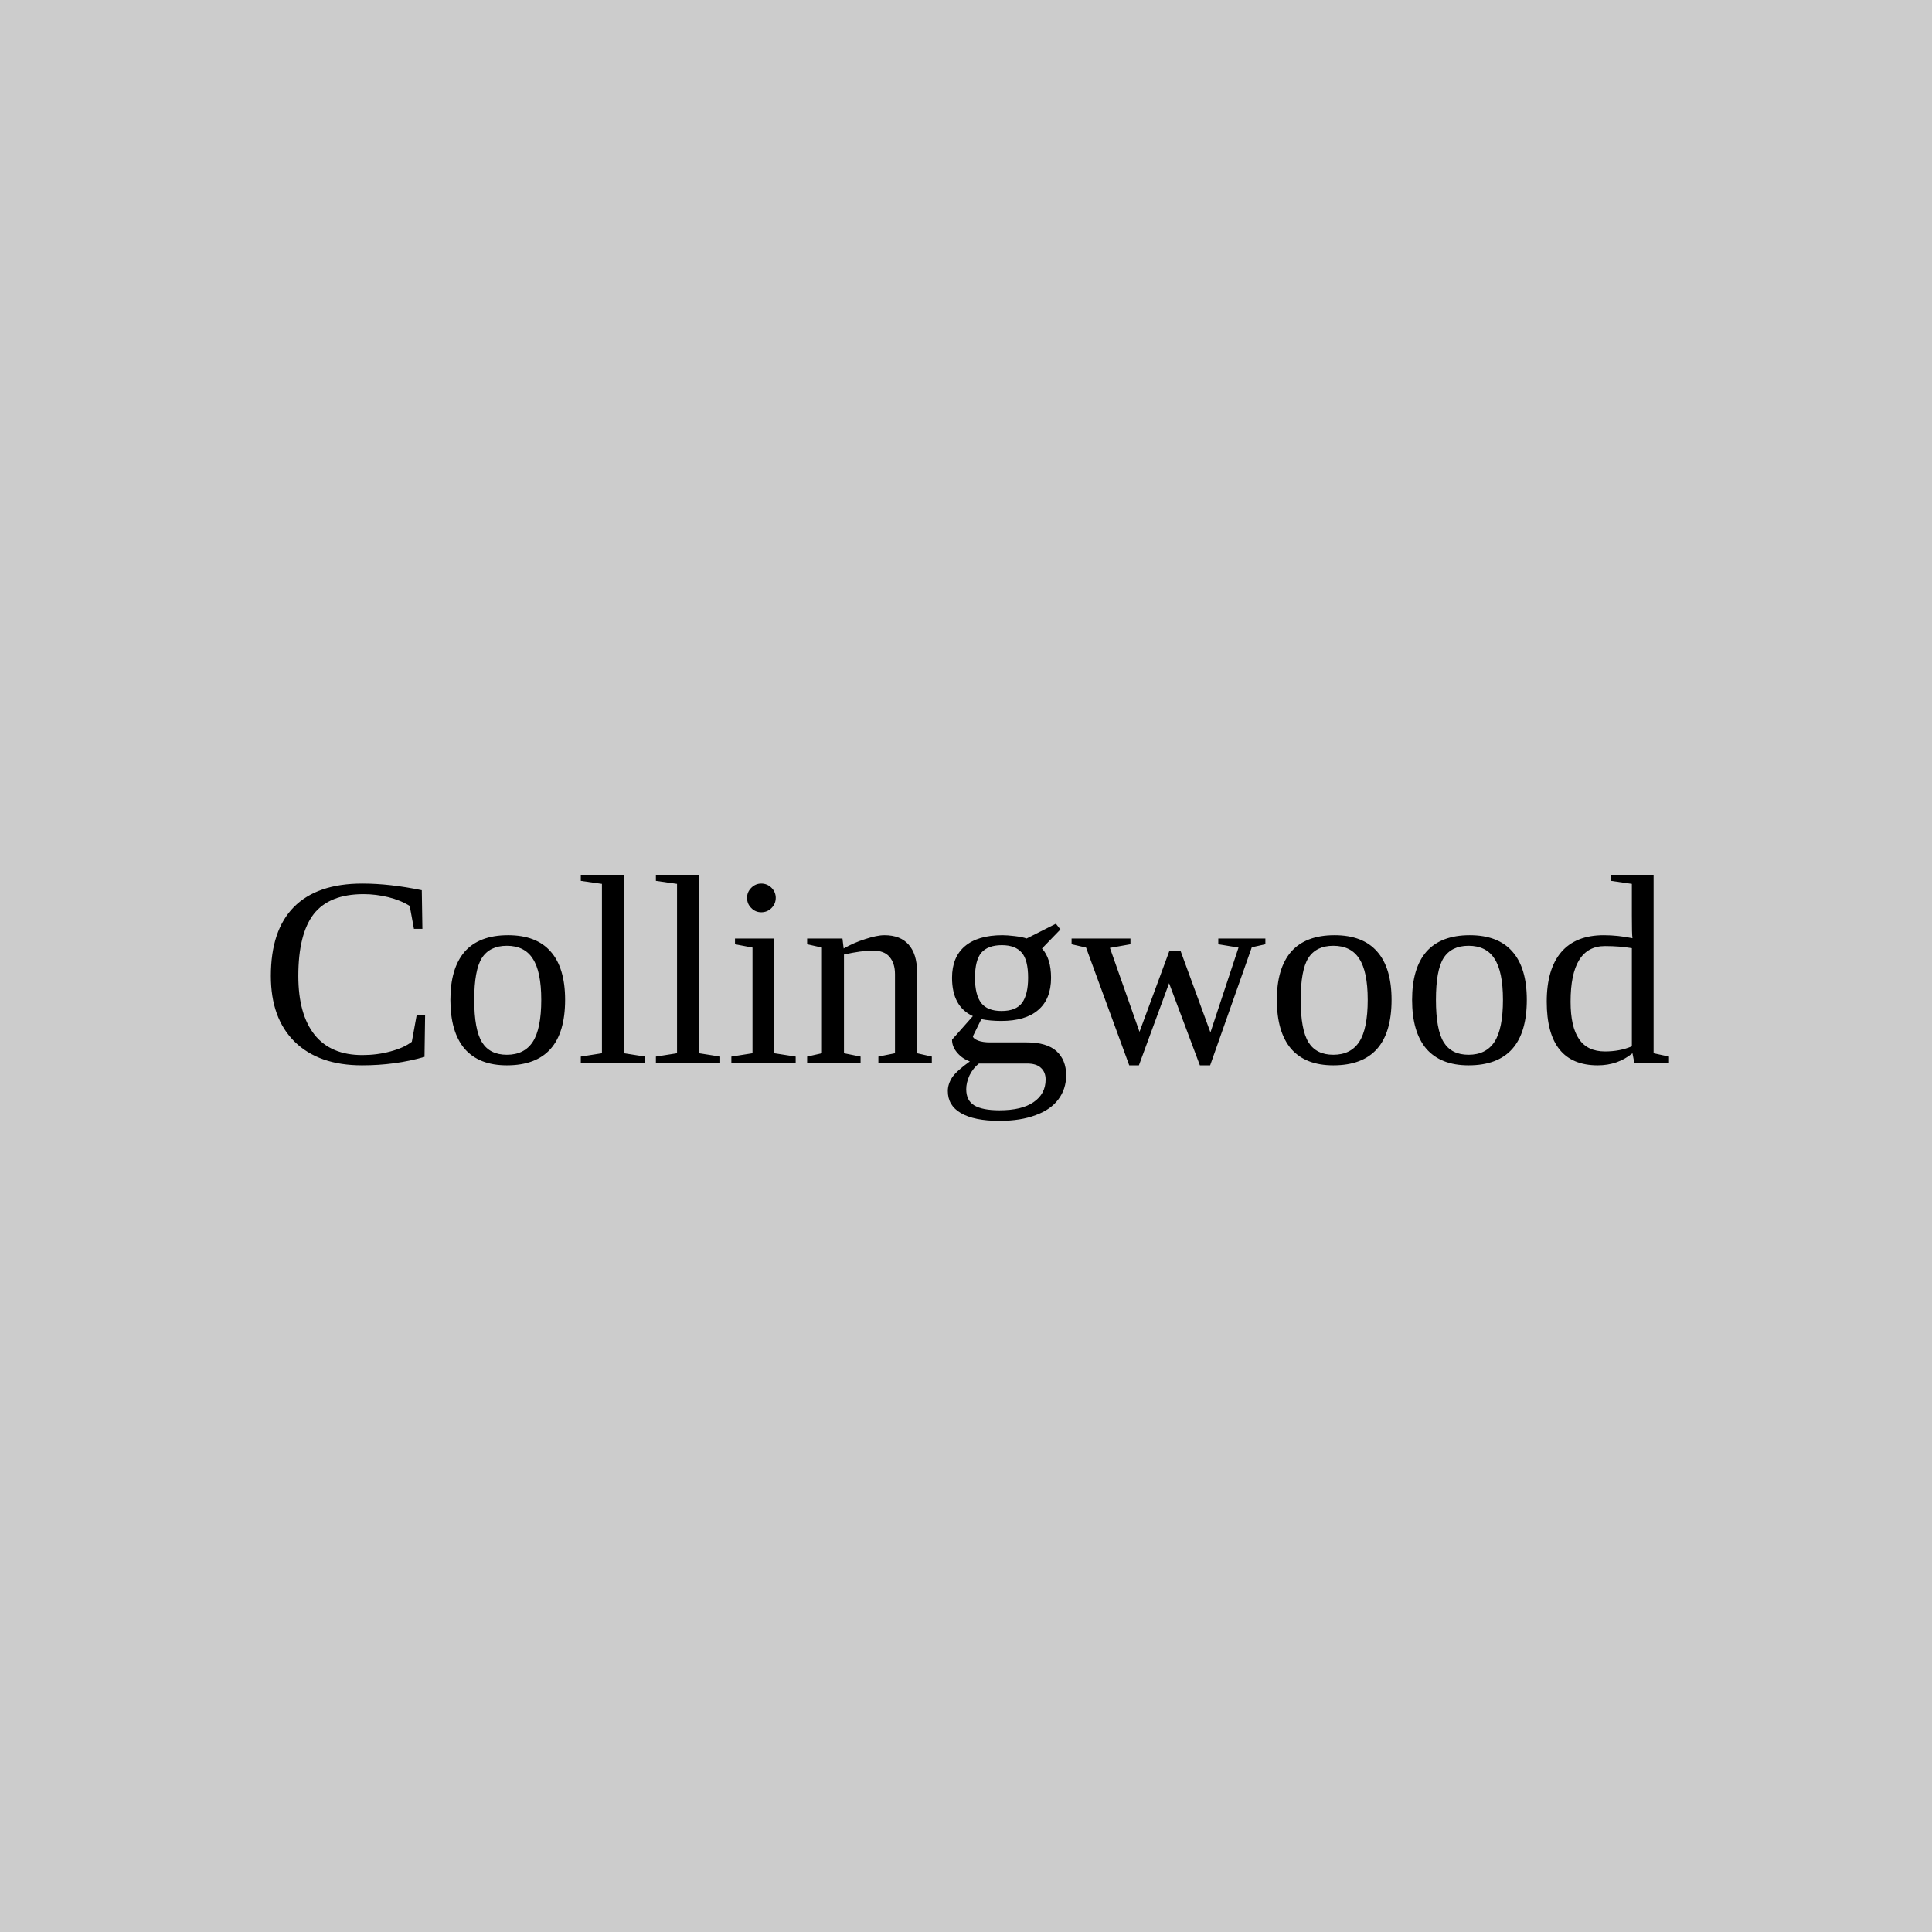
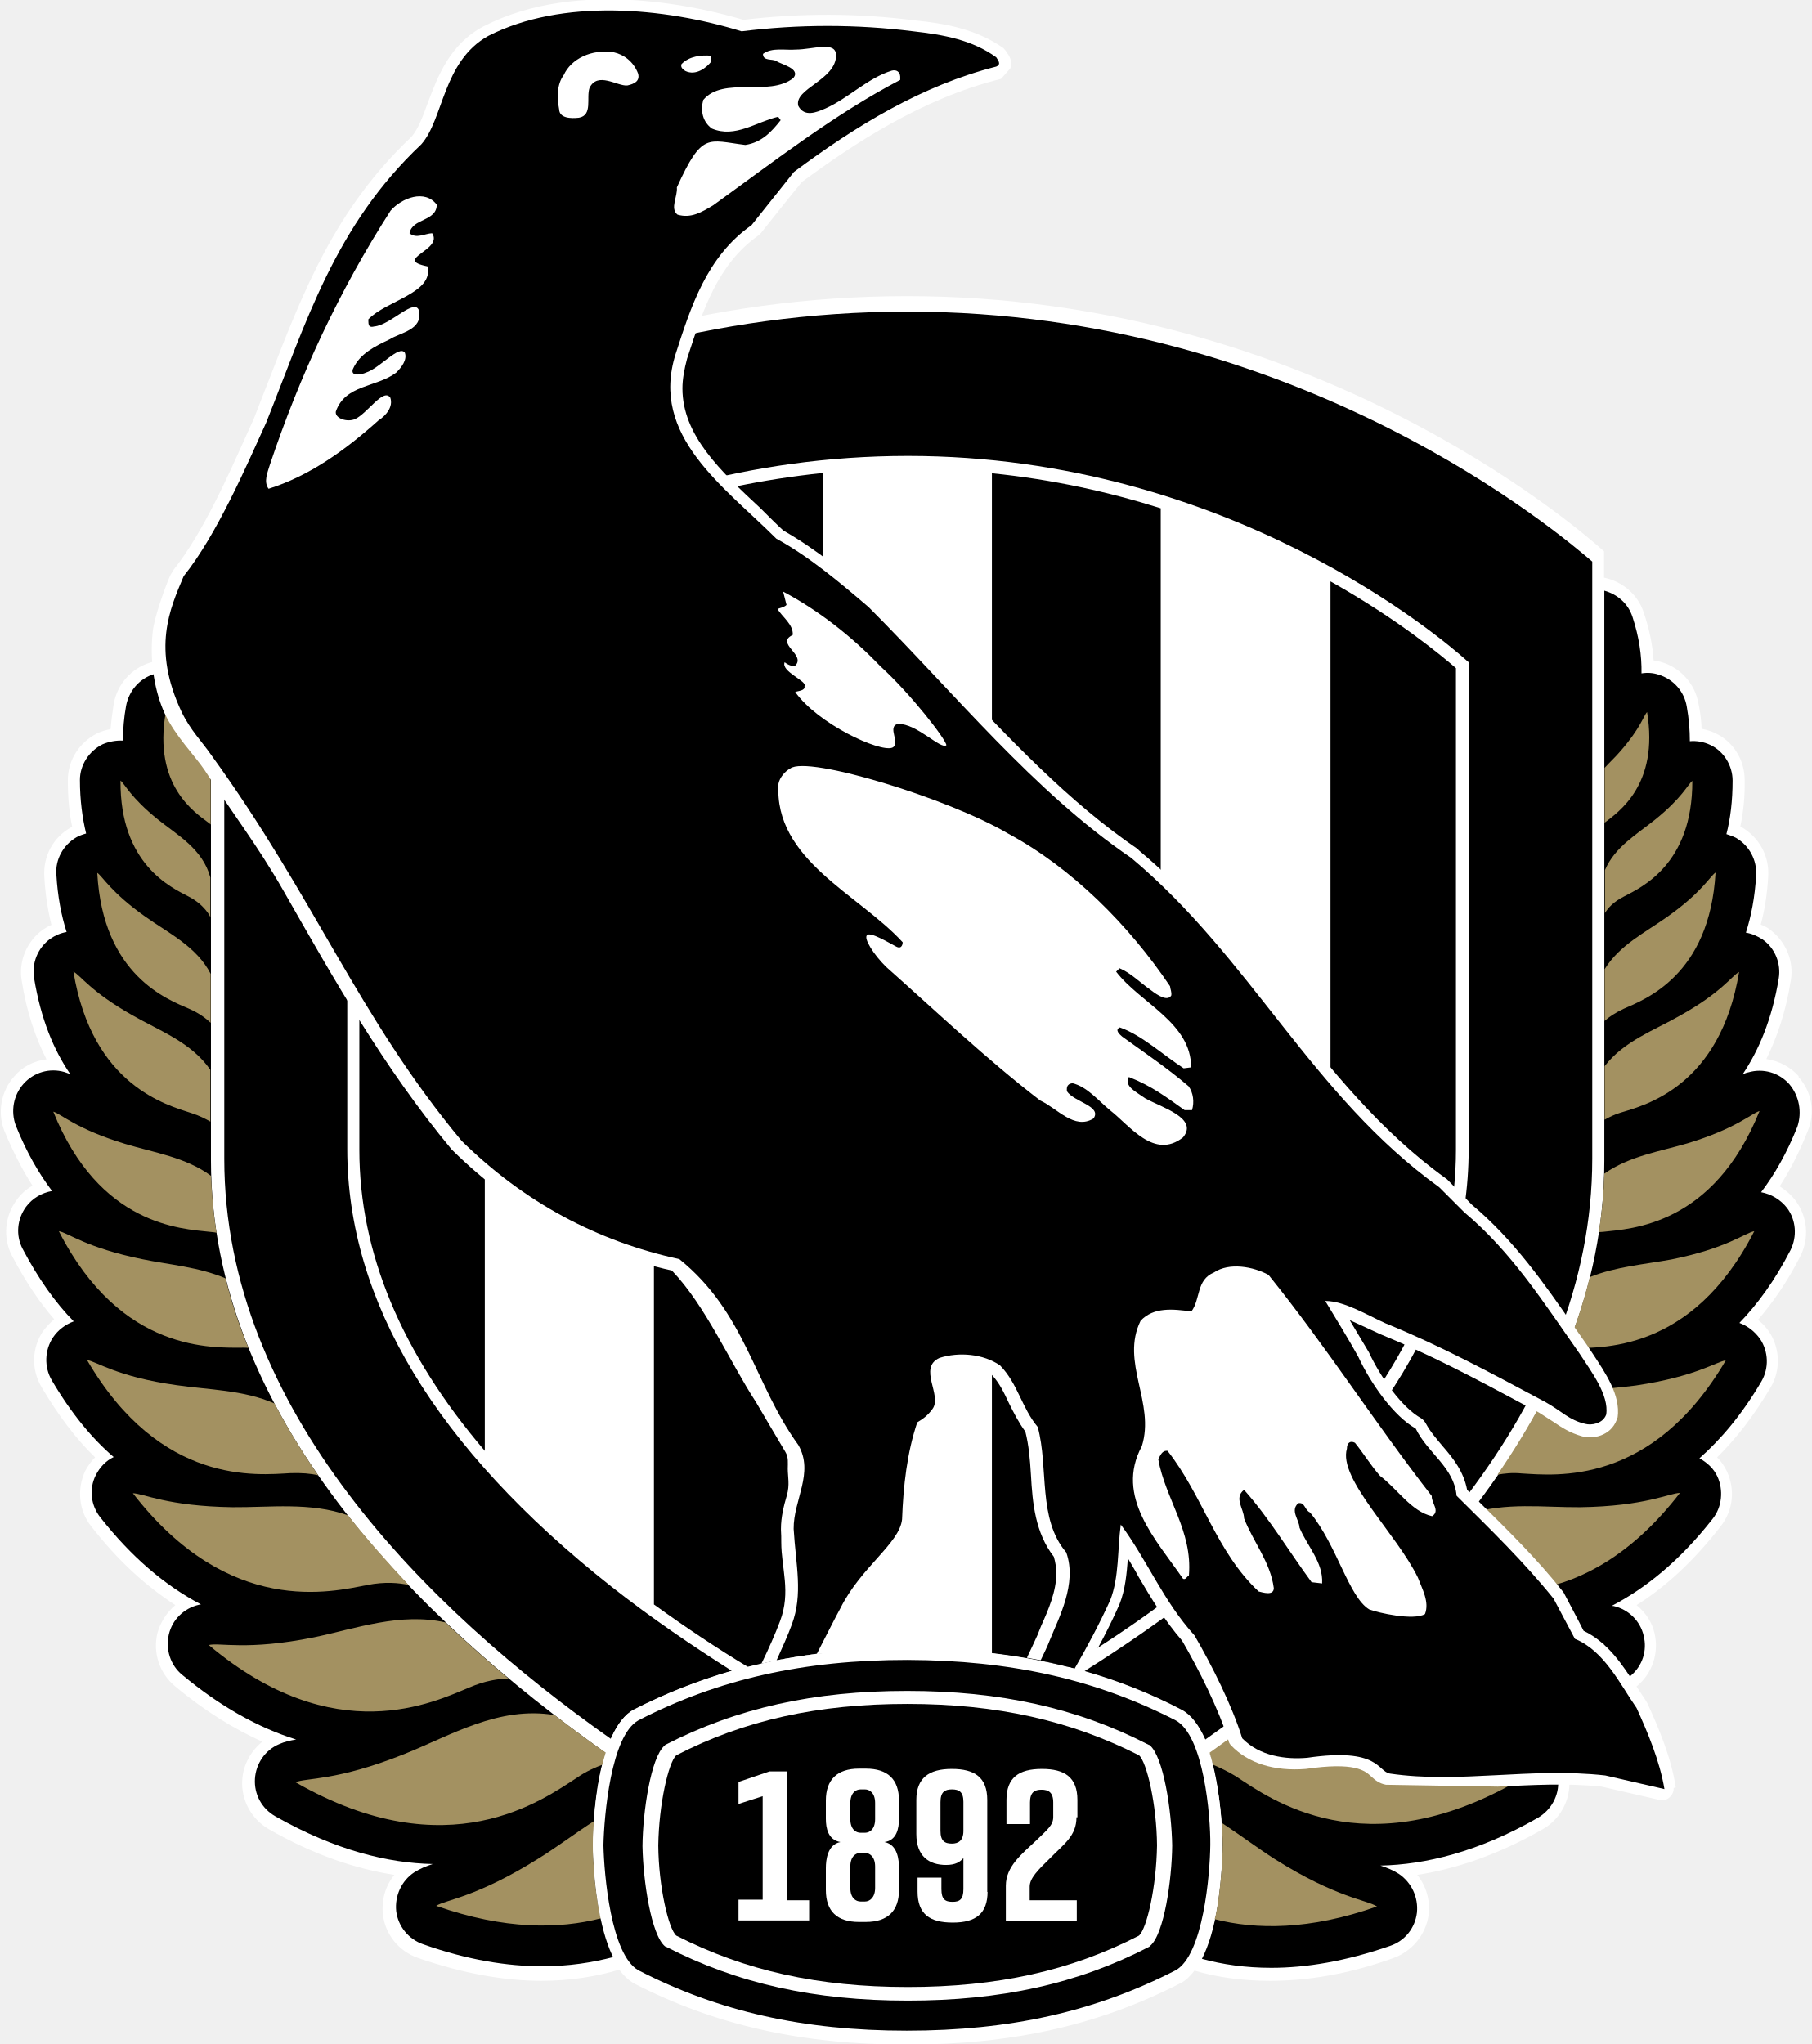
- <svg xmlns="http://www.w3.org/2000/svg" viewBox="0 0 100 100">
-   <rect width="100" height="100" fill="#ccc" />
-   <text x="50" y="55" font-size="14" text-anchor="middle" fill="#000">Collingwood</text>
+ <svg xmlns="http://www.w3.org/2000/svg" version="1.1" id="Layer_1" x="0px" y="0px" viewBox="0 0 584.8 659.9" style="enable-background:new 0 0 584.8 659.9;" xml:space="preserve">
+   <style type="text/css">
+ 	.st0{fill:#FFFFFF;}
+ 	.st1{fill:#A39161;}
+ </style>
+   <g>
+     <path class="st0" d="M580.6,347.4c-2.7-3-6.4-4.9-10.4-5.5c3.4-6.9,6.3-15.2,7.9-25.4c1.1-6.3-1.7-12.7-6.9-16.5   c-0.9-0.7-1.8-1.1-2.8-1.5c1.3-4.9,2.1-10,2.4-15.6c0.4-6.5-2.9-12.5-8.5-15.8c-0.1-0.1-0.4-0.1-0.5-0.3c1-4.7,1.5-9.6,1.4-15   c0-6.5-3.7-12.4-9.5-15.1c-1.4-0.7-2.9-1.1-4.4-1.4c-0.1-2.6-0.4-5.3-1-8.1c-1.1-6.3-5.6-11.5-11.8-13.4c-1-0.3-1.8-0.4-2.7-0.6   c-0.3-4.9-1.4-10.2-3.2-15.5c-1.9-5.8-6.9-10-12.8-11.2v-8.5c-9.8-8.8-95.5-82.4-225-82.4c-130.4,0-214.5,72.7-224.9,82.4v8.4   c-6.3,1-11.7,5.4-13.6,11.4c-1.8,5.4-2.7,10.6-3.1,15.5c-1,0.1-1.8,0.3-2.7,0.6c-6.2,1.9-10.7,7.1-11.8,13.4   c-0.4,2.7-0.8,5.5-1,8.1c-1.5,0.3-3,0.7-4.4,1.4c-5.7,2.9-9.4,8.6-9.4,15.1c0,5.3,0.4,10.3,1.4,15c-0.1,0.1-0.4,0.1-0.5,0.3   c-5.7,3.2-8.9,9.3-8.5,15.8c0.3,5.5,1.1,10.7,2.3,15.6c-1,0.4-1.9,1-2.7,1.5c-5.2,3.7-8,10.2-6.9,16.5c1.6,10.2,4.5,18.5,8,25.4   c-4,0.5-7.7,2.3-10.4,5.5c-4.3,4.8-5.5,11.7-3.2,17.6c2.8,6.7,5.8,12.6,9.1,17.7c-2,1.1-3.8,2.7-5.2,4.7   c-3.8,5.2-4.4,12.1-1.5,17.8c4.3,8.2,8.8,15,13.7,20.6c-1.3,1.1-2.6,2.5-3.7,4c-3.6,5.4-3.7,12.4-0.4,17.9   c5.5,9.3,11.2,16.8,17.3,22.7c-1.2,1.2-2.3,2.7-3.2,4.4c-2.7,5.8-2.1,12.8,1.9,17.8c8.9,11.5,18.1,19.6,27.2,25.5   c-2.8,2.4-4.8,5.5-5.8,9.1c-1.5,6.3,0.7,12.9,5.6,17c9.9,8.3,19.4,14,28.3,18c-3.7,3-6.2,7.4-6.5,12.4c-0.4,6.4,2.9,12.5,8.5,15.8   c14.8,8.5,28.4,12.9,40.6,14.8c-2.9,3.6-4.2,8.1-3.7,12.8c0.8,6.5,5.1,11.8,11.3,14c15,5.2,28.3,7.4,39.9,7.4   c9.3,0,17.7-1.4,25.1-3.6c1.4,1.9,2.9,3.3,4.5,4.3c26.3,13.6,54.3,19.9,88.4,19.9c34,0,62-6.3,88.4-19.9c1.6-0.8,3-2.2,4.4-4   c7.1,2.1,15.2,3.3,24.4,3.3c11.7,0,25-2,39.9-7.4c6-2.2,10.4-7.5,11.3-14c0.5-4.7-0.8-9.2-3.7-12.8c12.2-1.9,25.8-6.3,40.6-14.8   c5.6-3.2,8.9-9.4,8.5-15.8c-0.3-4.9-2.6-9.3-6.4-12.4c9.1-4,18.5-9.7,28.3-18c4.9-4.1,7.1-10.7,5.6-17c-0.8-3.6-2.9-6.7-5.8-9.1   c9.1-5.7,18.3-14,27.2-25.5c4-5.1,4.7-11.9,1.9-17.8c-0.8-1.7-1.9-3.2-3.1-4.4c6-5.9,11.8-13.3,17.3-22.6c3.3-5.6,3-12.5-0.4-17.8   c-1-1.5-2.3-2.9-3.7-4c4.8-5.6,9.5-12.3,13.7-20.6c2.9-5.8,2.3-12.6-1.5-17.8c-1.4-1.9-3.2-3.4-5.2-4.7c3.3-5.1,6.3-10.9,9-17.7   c2.6-6.1,1.4-12.8-2.9-17.6L580.6,347.4z" />
+     <path class="st0" d="M194,572.9c-0.4,1.2-0.8,2.6-1.1,4C193.4,575.5,193.6,574.3,194,572.9z M194.5,570c-0.2,0.6-0.4,1.3-0.4,2.1   C194.3,571.3,194.5,570.7,194.5,570z M194.3,618.9c-0.4-1.4-0.9-2.7-1.3-4.3C193.4,616.2,193.9,617.5,194.3,618.9L194.3,618.9z    M196.7,628.9c0.2,0.4,0.4,0.9,0.4,1.3C196.9,629.7,196.9,629.3,196.7,628.9L196.7,628.9z M194.1,620.3c0.2,0.9,0.6,1.8,1.1,2.6   C194.8,622.1,194.3,621.1,194.1,620.3z M195.1,624.3c0.4,1,0.8,1.9,1.5,2.9C195.9,626.2,195.5,625.2,195.1,624.3z M392.1,571.9   c-0.2-0.6-0.5-1.3-0.5-1.9C391.8,570.7,391.8,571.3,392.1,571.9L392.1,571.9z M393.4,576.9c-0.4-1.4-0.6-2.6-1.1-4   C392.7,574.3,392.9,575.5,393.4,576.9z M392.2,618.9c0.4-1.4,0.8-2.7,1.3-4.3C393,616.2,392.6,617.5,392.2,618.9z M388.9,630.4   c0.2-0.4,0.4-1.1,0.6-1.5C389.3,629.6,389.1,630,388.9,630.4z M390,627.1c0.4-1,1.1-1.9,1.5-2.9C391,625.2,390.6,626.2,390,627.1z    M391.4,622.9c0.4-0.8,0.6-1.6,1-2.6C392,621.1,391.5,622.1,391.4,622.9L391.4,622.9z" />
+     <g>
+       <path d="M191.3,595.8c0-0.4,0.1-9.2,1.6-18.9c0.7-4.3,1.5-7.8,2.6-11C134.7,522.8,68.1,457,68.1,374.6V190.3    c-4.5,1-8.4,4.1-9.9,8.7c-2.1,6.3-3,12.5-2.9,18.2c-1.8-0.3-3.7-0.1-5.5,0.4c-4.7,1.4-8.2,5.4-9.1,10.3c-0.7,3.8-1,7.7-1,11.2    c-2.2-0.1-4.5,0.3-6.6,1.2c-4.4,2.2-7.3,6.7-7.3,11.5c0,6.6,0.8,12.3,2,17.3c-1.1,0.3-2.2,0.7-3.1,1.2c-4.3,2.5-6.9,7.2-6.5,12.1    c0.4,7,1.6,13.2,3.3,18.5c-1.9,0.3-3.7,1.1-5.3,2.2c-4,2.9-6,7.8-5.2,12.7c2.2,13.3,6.4,23.3,11.7,31c-0.6-0.3-1.2-0.4-1.9-0.7    c-4.8-1.4-9.9,0.1-13.2,3.8c-3.3,3.7-4.2,8.9-2.5,13.5c3.4,8.5,7.4,15.4,11.7,21.1c-3.3,0.6-6.3,2.3-8.4,5.1    c-2.9,4-3.4,9.2-1.1,13.6c5.1,9.7,10.6,17.4,16.5,23.4c-2.7,1-5.1,2.8-6.7,5.2c-2.7,4.1-2.9,9.5-0.4,13.8    c6.3,10.7,13,18.8,20,24.8c-2.5,1.2-4.5,3.3-5.8,5.9c-2.2,4.4-1.6,9.7,1.5,13.6c9.9,12.6,20.7,21.9,32.5,28.1    c-0.3,0-0.4,0-0.7,0.1c-4.8,1.1-8.6,4.8-9.7,9.6s0.5,9.9,4.3,13c12,10,24.3,17,36.8,20.9c-1.9,0.3-3.7,0.7-5.5,1.5    c-4.5,1.9-7.5,6.3-7.8,11.2c-0.3,5,2.2,9.6,6.6,12.1c19.4,11,36.4,15.1,50.8,15.4c-2.2,0.7-4.1,1.5-6,2.7    c-4.1,2.7-6.3,7.6-5.8,12.5c0.6,4.9,4,9.1,8.7,10.7c14.4,5.1,27.3,7.1,38.4,7.1c8.7,0,16.2-1.2,23.1-3c-2.1-4.3-3.7-9.9-5-17    C191.4,605.1,191.4,596.3,191.3,595.8L191.3,595.8z M577.6,350c-3.3-3.7-8.4-5.2-13.2-3.8c-0.7,0.1-1.3,0.4-1.9,0.7    c5.2-7.7,9.5-17.7,11.7-31c0.8-4.8-1.2-9.8-5.2-12.6c-1.7-1.1-3.5-1.9-5.4-2.2c1.7-5.3,2.9-11.4,3.3-18.5    c0.3-4.9-2.2-9.6-6.5-12.1c-1-0.5-2.1-0.9-3.1-1.2c1.3-5,2-10.7,2-17.3c0-4.9-2.9-9.5-7.2-11.5c-2.1-1-4.4-1.4-6.6-1.2    c0-3.6-0.3-7.3-1-11.2c-0.8-4.8-4.2-8.8-9.1-10.3c-1.8-0.6-3.7-0.7-5.5-0.4c0.1-5.8-0.8-11.8-2.9-18.2c-1.4-4.3-4.8-7.3-9.1-8.5    v184.1c0,82.5-66.6,148.4-127.5,191.5c1,3.2,1.9,6.9,2.6,11c1.7,9.7,1.7,18.5,1.7,18.9c0,0.4-0.1,9.2-1.6,18.9    c-1.2,7.3-2.9,13-5.1,17.3c6.6,1.8,14,2.9,22.4,2.9c11.2,0,24-2.1,38.4-7.1c4.7-1.6,8-5.7,8.6-10.7c0.5-4.9-1.7-9.7-5.8-12.5    c-1.9-1.2-3.8-2-6-2.7c14.5-0.3,31.6-4.4,50.8-15.4c4.3-2.5,6.9-7.1,6.6-12.1s-3.3-9.3-8-11.3c-1.9-0.8-3.7-1.3-5.6-1.5    c11.4-3.6,23.9-10,36.9-20.9c3.9-3.2,5.5-8.2,4.3-13c-1.1-4.8-4.9-8.5-9.7-9.6c-0.1,0-0.4,0-0.5-0.1c10.7-5.6,21.8-14.4,32.5-28.1    c3-3.8,3.5-9.2,1.5-13.6c-1.2-2.6-3.3-4.5-5.8-5.9c7-6.2,13.7-14.1,20-24.8c2.5-4.3,2.3-9.6-0.4-13.7c-1.7-2.4-4-4.2-6.7-5.2    c5.8-6,11.4-13.6,16.5-23.5c2.2-4.4,1.8-9.7-1.1-13.6c-2.1-2.7-5.1-4.5-8.4-5.1c4.3-5.6,8.3-12.6,11.7-21.1    C581.8,359,580.8,353.8,577.6,350L577.6,350z" />
+     </g>
+     <g>
+       <path class="st1" d="M151.5,544.8c5.1-2.2,9.3-2.8,12.6-2.9c-6.8-5.8-13.7-11.8-20.3-18.1c-14.5-3.3-29,2-42.4,4.8    c-21.7,4.4-30.6,1.6-34,2.5C108.2,565.4,140.3,549.4,151.5,544.8L151.5,544.8z M118.6,511.7c5.6-1.1,10.2-0.7,13.3,0    c-6.8-7.3-13.4-14.7-19.6-22.5c-12.1-4.3-25.3-2.5-37.2-2.6c-21.1-0.3-29-4.5-32.2-4.5C74,522.3,107.2,513.9,118.6,511.7    L118.6,511.7z M93.8,475.6c3.6-0.1,6.4,0.1,8.9,0.7c-5.2-7.6-9.9-15.2-14.1-23.2c-10-4.4-21.4-4.4-31.6-5.9    c-19.3-2.7-25.9-7.7-28.9-8.1C51.8,479.7,83,476.2,93.8,475.6L93.8,475.6z M78.8,435.1c0.4,0,1,0,1.4,0.1    c-3-7.3-5.5-14.8-7.4-22.5c-8.7-3.7-18.4-4.4-27-6.2c-18.1-3.7-24-8.6-26.8-9C39.1,436.9,68.8,435.1,78.8,435.1z M67.7,397.7    c0.8,0.1,1.5,0.1,2.2,0.3c-1-6-1.5-12.2-1.8-18.4c-8.1-6-18.5-7.5-27.7-10.3c-15.8-4.8-20.7-9.7-23.2-10.4    C32,395.7,58.6,396.7,67.7,397.7L67.7,397.7z M61.9,359.4c2.5,0.8,4.4,1.8,6,2.7v-16.7c-6.1-8.9-16.4-12.6-25.1-17.6    c-13.5-7.6-16.9-13-19.1-14.1C29.8,350.6,54,356.8,61.9,359.4z M61.1,325.7c3.2,1.4,5.4,3.1,6.9,4.5v-15.8    c-4.5-8.8-13.7-13.2-21-18.4c-11.2-7.9-13.9-13.1-15.6-14.2C33.2,315,54.2,322.7,61.1,325.7L61.1,325.7z M60.8,289.4    c5.3,2.7,7.1,6.6,7.1,6.7v-12.8c-2.5-9.3-10.7-13.7-17-18.8c-8.8-7.1-10.6-11.4-12-12.5C38.7,279.1,55.3,286.5,60.8,289.4    L60.8,289.4z M67.3,265.6c0.3,0.2,0.5,0.4,0.7,0.6v-17.4c-1.9-2.2-4-4.1-5.9-6.2c-6.6-7.4-7.5-11.4-8.6-12.6    C49.4,253.6,62.9,262.3,67.3,265.6L67.3,265.6z M483.8,528.5c-13.2-2.6-27.2-7.8-41.3-5.1c-6.7,6.4-13.6,12.6-20.7,18.4    c3.2,0.3,7.1,1,11.8,2.9c11.1,4.7,43.2,20.6,84.3-13.9C514.4,530.2,505.6,532.8,483.8,528.5L483.8,528.5z M474.2,488.8    c-6.2,7.9-12.8,15.5-19.8,22.8c3-0.6,7.2-0.7,12.2,0.2c11.4,2.2,44.5,10.6,75.7-29.8c-3.3,0-11.1,4.3-32.2,4.6    C498.5,486.7,485.9,484.9,474.2,488.8L474.2,488.8z M497.7,452.6c-4.3,8.1-9.1,15.9-14.3,23.5c2.2-0.4,4.8-0.7,7.8-0.4    c10.7,0.6,42,4.3,65.9-36.5c-3,0.4-9.6,5.2-29,8.1C518.4,448.6,507.4,448.7,497.7,452.6L497.7,452.6z M513.2,412.3    c-1.9,7.8-4.5,15.5-7.4,22.9h0.5c10,0,39.8,1.8,60-37.7c-2.9,0.5-8.8,5.5-26.7,9.1C530.9,408.2,521.7,408.9,513.2,412.3    L513.2,412.3z M568,358.7c-2.5,0.7-7.4,5.6-23.2,10.4c-8.8,2.6-18.8,4.1-26.9,9.8c-0.2,6.5-0.8,12.8-1.8,18.9    c0.4,0,0.8-0.1,1.4-0.1C526.5,396.7,553.1,395.7,568,358.7L568,358.7z M561.4,313.8c-2.2,1.1-5.6,6.6-19.1,14.1    c-8.2,4.7-18.1,8.2-24.3,16.3v17.3c1.4-0.8,3.2-1.7,5.2-2.3C531.2,356.8,555.3,350.6,561.4,313.8L561.4,313.8z M553.8,281.7    c-1.8,1.2-4.4,6.4-15.6,14.3c-7,5-15.4,9.1-20.2,16.9v16.7c1.4-1.3,3.4-2.6,6.1-3.9C530.9,322.7,551.9,315,553.8,281.7    L553.8,281.7z M524.3,289.4c5.5-2.9,22.1-10.3,22-37.3c-1.4,1.1-3.3,5.5-12,12.5c-5.8,4.7-13,8.8-16.2,16.3v13.9    C519,293.2,520.9,291.1,524.3,289.4L524.3,289.4z M531.7,229.9c-1.1,1.1-2.1,5.2-8.6,12.6c-1.5,1.8-3.3,3.4-5.1,5.4v17.7    C522.4,262.2,535.6,253.4,531.7,229.9L531.7,229.9z M411.5,600.2c-5.6-3.6-11.2-7.8-17.1-11.7c0.3,4.1,0.3,7,0.3,7.3    c0,0.4-0.1,9.2-1.6,18.9c-0.3,1.8-0.5,3.3-1,4.9c13.3,3.4,30.6,3.6,52.4-4.1C441.4,613.4,431.5,612.8,411.5,600.2L411.5,600.2z     M454.7,566.2c-14.7-5.9-29.8-15.2-47.3-12.8c-5.6,4.4-11.4,8.5-17,12.5c0.4,1.2,0.7,2.5,1.1,3.8c2.3,1,4.9,2.2,7.5,3.8    c10.8,7.1,41.5,29.8,90.9,1.5C486.4,573.7,476.6,575,454.7,566.2L454.7,566.2z M193,614.6c-1.6-9.7-1.6-18.5-1.6-18.9    c0-0.3,0-3.3,0.4-7.8c-6.2,4-12.1,8.5-18.1,12.2c-20,12.5-29.8,13.2-32.9,15.2c22.2,7.8,39.7,7.5,53.3,4    C193.6,617.9,193.3,616.3,193,614.6L193,614.6z M195.6,565.9c-5.5-3.8-11.1-8-16.6-12.2c-18-3-33.5,6.6-48.5,12.6    c-22,8.8-31.7,7.6-35.1,9.1c49.4,28.3,80,5.5,90.9-1.5c3-2.1,5.9-3.3,8.5-4.3C194.9,568.3,195.2,567,195.6,565.9L195.6,565.9z" />
+     </g>
+     <g>
+       <path d="M265.6,533.8V152.7c-19.9,2.1-38,6-54.5,11.3V518c10.5,7.6,20.6,14.3,30.4,20.2C249.3,536.3,257.3,534.8,265.6,533.8    L265.6,533.8z M429.5,468.5c26.9-31.4,40.5-64,40.5-97.2V215.7c-4.3-3.7-18.3-15.5-40.5-28L429.5,468.5L429.5,468.5z M116,215.7    v155.5c0,33.2,13.6,65.7,40.5,97.2V187.5C134.2,200,120.1,211.9,116,215.7L116,215.7z M344.5,538.2c9.6-5.9,19.9-12.6,30.2-20.2    V164.1c-16.5-5.2-34.7-9.3-54.5-11.3v381C328.7,534.8,336.8,536.3,344.5,538.2L344.5,538.2z" />
+       <path d="M293,100.6c-127.8,0-210.4,71.4-220.6,80.7v192.8c0,80.7,65.1,145.2,124.8,187.3c2.1-4.7,4.5-8,7.4-9.5    c10.2-5.2,20.6-9.3,31.6-12.5c-12.5-7.9-25.8-16.9-39-27.3c-56.4-44.6-85.1-92-85.1-141.1V213.8l0.7-0.6c7.4-6.7,75.5-66,180.3-66    c103.8,0,172.8,59.3,180.3,66l0.7,0.6v157.3c0,49.1-28.6,96.5-85,141.1c-13.3,10.4-26.7,19.6-39,27.3c10.8,3.1,21.3,7.2,31.4,12.5    c3,1.6,5.5,4.9,7.6,9.6C448.9,519.5,514,454.8,514,374.1V181.3C504,172.8,419.8,100.6,293,100.6L293,100.6z" />
+     </g>
+     <path class="st0" d="M540.9,576.8c-1.4-9.3-5.4-18.8-9.1-26.9c-0.2-0.3-0.3-0.5-0.4-0.7l-3.3-5c-4.3-6.7-9.1-14-16.9-17.7   c-0.8-1.7-6.3-12.1-6.3-12.1c-0.1-0.3-0.3-0.4-0.4-0.6c-8.2-10.4-17.9-19.9-27.2-29.1l-3.7-3.7c-1.1-5.9-4.5-10.2-7.8-14   c-2.1-2.5-4.1-4.8-5.5-7.4c-0.4-0.7-0.8-1.2-1.5-1.7c-6.2-3.4-13.2-13.3-16.9-21.3c-0.1-0.1-3.3-5.6-6.2-10.4   c1.9,0.8,3.9,1.8,5.7,2.6l4.1,1.9c16.3,6.7,30.3,14.1,46.5,22.8l4.9,2.6l4.5,2.9c2.8,1.9,5.4,3.6,9.3,4.7c3.3,1,9.2,0,11.2-5.3   c0.1-0.3,0.1-0.6,0.3-0.8c1-7.2-4-14.4-8-20.5l-1.2-1.8c0-0.1-4.8-6.9-4.8-6.9c-9.6-13.9-19.5-28.1-33.1-39.5l-7.8-8   c-0.1-0.1-0.3-0.3-0.5-0.4c-21.5-15.5-36.9-35-53.1-55.5c-13.7-17.4-27.9-35.3-46.1-50.5l-0.2-0.3c-22.4-15.2-42-36.2-61.1-56.4   l-23.2-24c-10.4-8.9-19.8-16.6-30.2-22.5c-0.7-0.5-7.5-7.3-7.5-7.3c-12.9-12-25.1-23.5-25.1-38.6c0-3,0.6-6.2,1.5-9.6l0.4-1.2   c4.7-14.4,9.5-29.3,22.5-38.5c0.3-0.3,0.6-0.4,0.8-0.7c0,0,12.8-16.1,13.4-16.7c16.5-12.1,38.4-26.8,64.1-33.2   c0.2,0,0.2-0.2,0.3-0.2l2.9-3.3c0.7-2.2-0.4-4-1-4.8l-0.1-0.2c-0.3-0.4-0.7-1-1.1-1.4c-8.8-6.3-19.4-8.1-28.6-9   c-18.4-2.4-37-2.4-55.4-0.2c-12.8-3.8-53-13.8-83.9,2.1c-11,5.8-14.8,16.3-18,24.7c-1.6,4.4-3.1,8.5-5.3,11   c-24.7,23.3-35,50.1-46,78.5c0,0-4.9,12.5-4.9,12.6l-2,4.4C73.7,153.5,65.5,172.1,56,184c-0.1,0.3-1,1.6-1.1,1.9   c-1.5,3.4-5.2,13.6-5.6,18.1c-1.1,9.9,0.8,19.6,3.8,26.2c3.4,7.4,9.8,13.7,13,18.5c9.2,14.3,16.9,24,25.3,38.7   c16.2,28.4,32.3,57.1,54.4,83.7l0.3,0.3c19.9,19.6,43.7,32.7,70.8,38.8c11,11.5,18.6,29.4,27.1,42.4c0,0,9.1,15.5,9.5,16.1   c1.1,1.8,0.8,3.6,0.8,5.5c0,2.5,0.7,5.2-0.3,8.6c-1,3.4-1.9,7-1.9,10.8v0.3c0.1,1.4,0.1,2.7,0.1,4c0,8.4,3.2,16-0.4,25.5   c-1.5,4-3.6,8.8-6,13.7c7.1-1.6,14.6-2.7,22.2-3.6l6.3-12.3c2.9-5.9,7.3-10.7,11-15c4.6-5.2,8.6-9.7,9.3-15.1   c0.4-8.6,1.2-19.5,4.4-29.4c1.5-0.9,3-2,4.7-4.2c1.2-1.7,1.6-3.5,1.6-5.2c0-1.9-0.4-3.8-0.8-5.5c-0.4-1.9-0.7-2.9-0.7-3.6   c0-0.7,0.3-0.8,0.6-1c5.2-1.7,11.4-1,15.7,1.6c2.5,2.6,4,5.8,5.6,9.2c1.5,3,3.1,6.2,5.3,9.2c1.1,4.3,1.5,8.9,1.8,13.9   c0.5,9.2,1.4,18.8,7.4,26.5c0.5,1.8,0.8,3.6,0.8,5.3c0,5.9-2.6,11.9-4.9,17l-1.2,3c-1,2.2-2.1,4.6-3.4,7.3   c6.4,1.1,12.6,2.5,18.8,4.2c4-6.9,7.8-14,11.1-21.5c1.9-4.8,2.3-9.9,2.7-14.8c1.1,1.9,2.3,3.8,3.4,5.9c4.1,7,8.4,14.1,14.1,20.7   c5.2,8.9,11.8,22,15,32.3c0.1,0.6,0.4,1.1,0.8,1.5c5.5,5.8,14,8.4,24.1,7.6c15.8-2.3,19.1,0.5,21.2,2.5c1.1,1,2.5,2.2,4.7,2.6   l36.1,0.6c10.9-0.5,22.1-1.2,33.5,0l18.7,4.3c1.2,0.3,2.5,0,3.4-1c0.8-0.7,1.2-1.8,1.2-2.9C541,577.2,541,577,540.9,576.8   L540.9,576.8z" />
+     <path d="M528.3,551.4c-5.2-7.4-10.3-18.4-19.9-22.3l-6.9-13c-9.5-11.8-20.4-22.4-31.3-33.2c-0.8-9.2-9.3-13.7-13.2-21.7   c-7.1-4-14.5-14.5-18.5-23.1c-3-5.5-7.5-12.8-10.7-18.1c6.2,0,13.6,4.6,19.4,7.2c18.1,7.4,33.2,15.6,51.6,25.4   c5.4,3,7.7,5.9,13,7.1c1.8,0.5,5.6,0,6.7-3c1-6.3-4.9-14-8.6-19.7c-11.4-16.2-21.8-32.7-37.2-45.6l-8.1-8.1   c-41-29.5-60.7-73.9-99.4-106.3c-31.6-21.5-57-53.2-84.8-81c-9.6-8.2-19.2-16.3-29.8-22.1c-16.8-16.8-40.9-33.1-32.5-59.6   c4.8-14.8,9.9-31.4,24.5-41.6l13.7-17.2c20.2-15,41.3-27.9,65.3-34c1.8-0.8,0.5-2.1,0-3c-7.7-5.6-17-7.3-26.8-8.4   c-18.4-2.3-36.9-2.3-55.4,0c-25-7.7-57.9-10.7-81.8,1.5c-14.7,8.2-14.4,26.9-21.6,35c-28,26.4-37.1,57.4-50.1,89.9   c-6.2,13.6-15.8,36-26.6,49.5c-4.5,10.7-10.3,23.3-0.7,43.8c2.9,6,6.6,9.6,9.7,14.1c33.2,45.8,47.4,84.4,80.7,124.4   c20.2,19.9,43.9,32.5,70.3,38.2c21.4,17.3,24,40.1,38.4,60c5.2,9-1.6,17.8-1.5,27.1c0.7,11.7,3.1,21-0.6,30.9   c-1.2,3.3-3,7.3-4.9,11.5c4.3-0.8,8.7-1.5,13-2.1c3.3-6.4,6-11.8,7.6-14.7c6.6-13.3,19.1-20.9,19.9-28.7   c0.4-10.8,1.6-21.5,4.9-31.3c1.8-1.1,3.3-2.1,4.9-4.3c3.3-4.4-4.8-13.3,2.3-16.5c6.3-2,14.1-1.3,19.5,2.4c5.8,5.9,7,13.7,12.2,19.9   c3.6,13.3-0.1,29.6,9.2,40.5c3.6,10.1-2.5,21.3-5.3,28.3c-0.8,2.1-1.9,4.3-3,6.6c3.7,0.7,7.4,1.7,11,2.6c4.1-7.1,8-14.4,11.5-22.1   c2.9-7.4,2.3-16.3,3.4-24.4c8.5,11.4,13.7,24.7,23.8,35.8c5.6,9.6,12.2,22.8,15.4,33.2c5.6,5.8,14.1,6.9,21,6.3   c23.3-3.4,22.6,4.4,26.7,5.1c22.6,3.3,45.2-2.1,69.5,0.6l19.1,4.4C535.8,568.5,531.8,559.1,528.3,551.4L528.3,551.4z M220,20.7   c2.5-2.6,6.5-3,9.6-2.7v1.9c-1.5,1.9-4.9,4.7-8.4,3C220.6,22.4,219.6,21.9,220,20.7L220,20.7z M218.5,60.5   c8.2-18,9.9-15.2,22.1-13.7c5.3-0.8,8.5-4.3,11.4-8l-0.8-1.1c-7,1.6-13.9,7-21.4,3.8c-3-2.2-3.7-5.7-2.8-9.2   c6.5-7.8,21.3-0.9,29.1-7.1c2.5-3.1-4-4.4-5.5-5.5c-1.4-0.8-4.3,0.1-4.3-2.3c2.9-2.2,7.3-1.1,10.6-1.4c5.5,0,12.9-2.9,13,1.8   c0,8.1-13.7,10.8-12.2,16.4c2,3.7,5.8,2.1,8.8,0.8c7.4-3.3,13.6-9.8,21.4-12.2c1.6-0.4,2.6,0.5,2.7,1.9v1.1   c-21.1,11-40.6,26.2-60.4,40.5c-3.7,2.2-7.1,4.3-11.5,3C216.2,67.3,218.8,63.4,218.5,60.5L218.5,60.5z M139.5,75.3   c3.7,5.5-12.9,8.4-1.5,10.7c2.1,8.6-13.3,11-19.1,17.1c0.1,1.1-0.3,2.9,1.9,2.3c5.3-0.4,13.2-9.6,14.5-5c1.1,6.2-6,6.9-9.6,9.2   c-4.4,2.1-9.6,4.5-11.8,9.6c-0.8,2.5,3,1.7,4.2,1.1c4.5-1.4,10.8-9.1,12.6-6.4c0.8,2.3-1.1,4.7-2.8,6.4   c-6.3,4.8-16.5,3.8-19.5,12.6c-0.3,2.2,3.7,3.5,6.2,2.4c4-1.8,9.2-10.2,11.4-6.9c1,2.9-1.4,5.8-3.8,7.3   c-10.8,9.7-22.4,18-35.5,22.1c-1.7-2.3-0.3-5.3,0.4-7.7c9.6-28.7,22.4-56.3,39-82.1c3.6-4.1,11.1-7,14.9-1.9   c-0.1,5.5-7.9,4.3-8.8,9.2C134.4,77.2,137.1,75.4,139.5,75.3L139.5,75.3z M202.5,27.6c-3.2,0.3-9.6-4.6-12.2,0.8   c-1.1,3.2,1.1,8.8-3.4,9.6c-2.6,0.3-6.3,0.2-6.4-2.7c-0.7-3.7-0.8-8,1.5-11.1c2.3-5.1,8.9-8.5,16.2-7.3c3.1,0.7,6.3,2.9,7.8,6.9   C206.6,26.2,204.8,27.1,202.5,27.6L202.5,27.6z M253.9,195.3l-1.1-4.3c11.3,6,22,14.3,31.3,24c10,9.1,21.4,23.9,21.4,25.6   c-1.8,1.5-9.5-7-15.6-6.9c-3.8,0.9,1.1,6.4-1.9,7.7c-4.1,1.5-24-7.7-31.3-18c1.1-0.4,3.3-0.4,3-1.9c1-1.6-7.7-4.7-6.4-7.7   c0,0,1.9,1.6,3.4,1.1c3.6-3.5-6.6-7.2-0.8-9.9c0.3-3.4-3.6-6-4.9-8.4C251.7,196.3,253.1,196.1,253.9,195.3L253.9,195.3z    M358.4,358.5c-4-3.3-7.4-7.6-12.2-8.8c-2.1,0.3-1.8,1.8-1.8,2.6c2.3,3.5,11.4,4.8,8.6,8.8c-6.2,3.8-11.7-3.3-17.2-5.8   c-17.2-13.2-33.5-28.7-49.7-43.1c-4.1-4-7.4-9.3-6.2-10.3c1-1.2,7.3,2.6,9.4,3.7c2.1,1.1,2.1-1.4,2.1-1.4   c-14.3-15.6-41.6-26.6-40.1-51.2c0.4-2,2.1-4,3.8-4.9c5.6-4.3,51.2,9.7,70.3,21c20.6,11.1,39,29.5,52.3,49.3c0.1,1,0.6,1.9,0.4,3   c-1.2,1.9-4.1,0.2-6.8-1.9c-3.3-2.3-6.3-5.4-9.9-6.9l-1.1,1.1c7.7,10.1,24.3,16.5,24.2,30.9l-2.4,0.3c-6.9-4.5-13.5-10.7-20.6-13.2   c-1.8,0.8,0,2.3,0.8,3c7.1,5.1,14.5,10.1,21.4,16c1.5,2.1,1.9,5.1,1.1,7.7h-2.4c-5.8-4.1-10.4-7.7-18-10.7c-1.5,3,1.9,4.5,5.3,6.9   c5.4,3,17.3,6.4,12.2,12.6C372.6,374.5,364.7,363.4,358.4,358.5L358.4,358.5z M462.3,489.5c-6.7-1.5-11.1-8.7-16.8-13   c-3-3.4-5.2-7.1-8.1-10.7c-1.5-0.8-2.6,0-2.6,1.9c-2.9,9.7,16,27.4,22.9,41.6c1.4,3.7,3.8,7.9,2.3,11.8c-3.7,2.2-15.1-0.4-18-1.5   c-6.6-4-10.4-20.7-19.1-31.3c-1.8-0.8-1.6-3.4-3.8-3c-2.7,2.4,0.3,5.3,0.4,7.9c2.5,6,7.7,11.2,7.3,18l-3.4-0.4   c-7.3-9.9-13.6-20.6-21.8-29.8c-3.4,2.6,0,6.2,0,9.2c3,7.7,8.5,14.1,9.6,22.5c0,2.6-3.6,1.4-4.9,1.1c-13.7-12.8-18-30.9-29.4-45.4   c-1.8-0.2-2.3,1.5-3,2.7c2.3,12.9,11.1,23.1,9.9,37.5c-0.7,0.4-1,1.5-1.9,1.1c-8.6-12.5-22.1-26.5-13.3-42.8   c4.4-14-7-27.1-0.4-40.5c4.2-4.5,10.5-3.8,16.4-3c3-4,1.5-10.2,7.3-12.6c4.9-3.3,12.7-1.9,17.6,0.8c18.8,23.3,34.4,47.9,52.7,71.4   C462,485.2,465,487.8,462.3,489.5L462.3,489.5z" />
+     <g>
+       <path class="st0" d="M393,576.9c-2.2-13.4-6-21.8-11.7-24.8c-26.3-13.6-54.3-19.9-88.4-19.9c-34,0-62,6.3-88.4,19.9    c-5.5,3-9.3,11.4-11.5,24.8c-1.6,9.7-1.6,18.5-1.6,18.9s0.1,9.2,1.6,18.9c2.2,13.4,6,21.8,11.5,24.8    c26.3,13.6,54.3,19.9,88.4,19.9c34,0,62-6.3,88.4-19.9c5.5-3,9.3-11.4,11.5-24.8c1.7-9.8,1.7-18.5,1.7-19    C394.6,595.4,394.6,586.6,393,576.9L393,576.9z" />
+       <g>
+         <path d="M279.2,598.2h-1.4c-1.6,0-3.3,1.2-3.3,4.4v6.9c0,3.3,1.8,4.4,3.3,4.4h1.4c1.6,0,3.3-1.3,3.3-4.4v-6.9     C282.5,599.4,280.7,598.2,279.2,598.2L279.2,598.2z M279.2,577.7h-1.4c-1.6,0-3.3,1.2-3.3,4.4v5.2c0,3.3,1.8,4.4,3.3,4.4h1.4     c1.6,0,3.3-1.2,3.3-4.4v-5.2C282.5,578.8,280.7,577.7,279.2,577.7z M307.3,577.7c-2.3,0-3.7,0.8-3.7,4.1v9.3     c0,3.3,1.4,4.1,3.7,4.1c2.1,0,3.7-1,3.7-4.1v-9.4C311,578.5,309.6,577.7,307.3,577.7L307.3,577.7z" />
+         <path d="M379.5,555.4c-25.7-13.2-53.3-19.4-86.6-19.5c-33.4,0-61,6.2-86.8,19.5c-8.9,4.9-11.1,30.9-11.3,40.3     c0.2,9.5,2.4,35.4,11.3,40.4c25.8,13.3,53.3,19.5,86.6,19.5c33.4,0,60.9-6.2,86.8-19.5c8.9-4.9,11.1-30.9,11.2-40.5     C390.8,586.2,388.6,560.3,379.5,555.4L379.5,555.4z M371.3,628.2l-0.3,0.3c-23.2,12-47.9,17.4-78,17.4c-30.1,0-54.9-5.5-78-17.4     l-0.3-0.1c-4.5-3.7-7.1-21.2-7.3-32.4c0.1-11.1,2.7-28.6,7.1-32.4l0.3-0.3c23.2-11.9,47.9-17.4,78-17.4c30.1,0,54.9,5.5,78,17.4     l0.3,0.1c4.5,3.7,7.1,21.1,7.3,32.4C378.3,606.9,375.8,624.4,371.3,628.2L371.3,628.2z" />
+         <path d="M367.7,566.7c-22.1-11.2-45.8-16.6-74.8-16.6c-28.8,0-52.5,5.2-74.6,16.6c-2.5,2.3-5.6,15.7-5.8,29.1     c0.1,13.2,3.3,26.9,5.8,29.1c22.1,11.3,45.8,16.6,74.7,16.6c28.8,0,52.6-5.2,74.7-16.6c2.5-2.3,5.6-15.6,5.8-29.1     C373.4,582.6,370.2,568.9,367.7,566.7L367.7,566.7z M261.2,620h-22.8v-6.7h7.8v-33.4l-7.8,2.5v-7.1l10-3.4h5.6v41.6h7.2     L261.2,620L261.2,620z M290.2,587.2c0,3-0.7,7-4.7,7.5c4.3,0.8,4.7,5.8,4.7,8.4v7.1c0,6.7-3.6,10.3-10.7,10.3h-2.2     c-7,0-10.7-3.4-10.7-10.3v-7.1c0-2.6,0.5-7.6,4.7-8.4c-4-0.7-4.7-4.5-4.7-7.5v-5.9c0-6.7,3.6-10.3,10.7-10.3h2.2     c7,0,10.7,3.4,10.7,10.3L290.2,587.2L290.2,587.2z M318.8,610.7c0,7.1-3.8,10-11.2,10h-0.1c-7.3,0-11.3-2.7-11.3-10v-4.5h7.7v3.7     c0,3.3,1.2,4.1,3.6,4.1c2.3,0,3.5-0.8,3.5-4.1v-10c-1.1,1.2-2.5,2.2-5.6,2.2c-5.5,0-9.6-2.8-9.6-10v-11c0-7.1,4.1-10,11.4-10h0.1     c7.3,0,11.4,2.7,11.4,10v29.7H318.8L318.8,610.7z M347.5,586.7c0,6-4,8.6-8.5,13.2c-4,3.9-6.6,6.5-6.6,9.2v4.4h15.2v6.6h-22.9     v-11.3c0-6.2,5.1-10.2,9.9-14.7c3.7-3.6,5.4-4.9,5.4-7.5v-4.7c0-3.3-1.6-4.1-3.8-4.1c-2.2,0-3.7,0.8-3.7,4.1v7h-7.6v-7.8     c0-7.2,4-10,11.4-10h0.1c7.3,0,11.4,2.7,11.4,10v5.6L347.5,586.7L347.5,586.7z" />
+       </g>
+     </g>
+   </g>
</svg>
